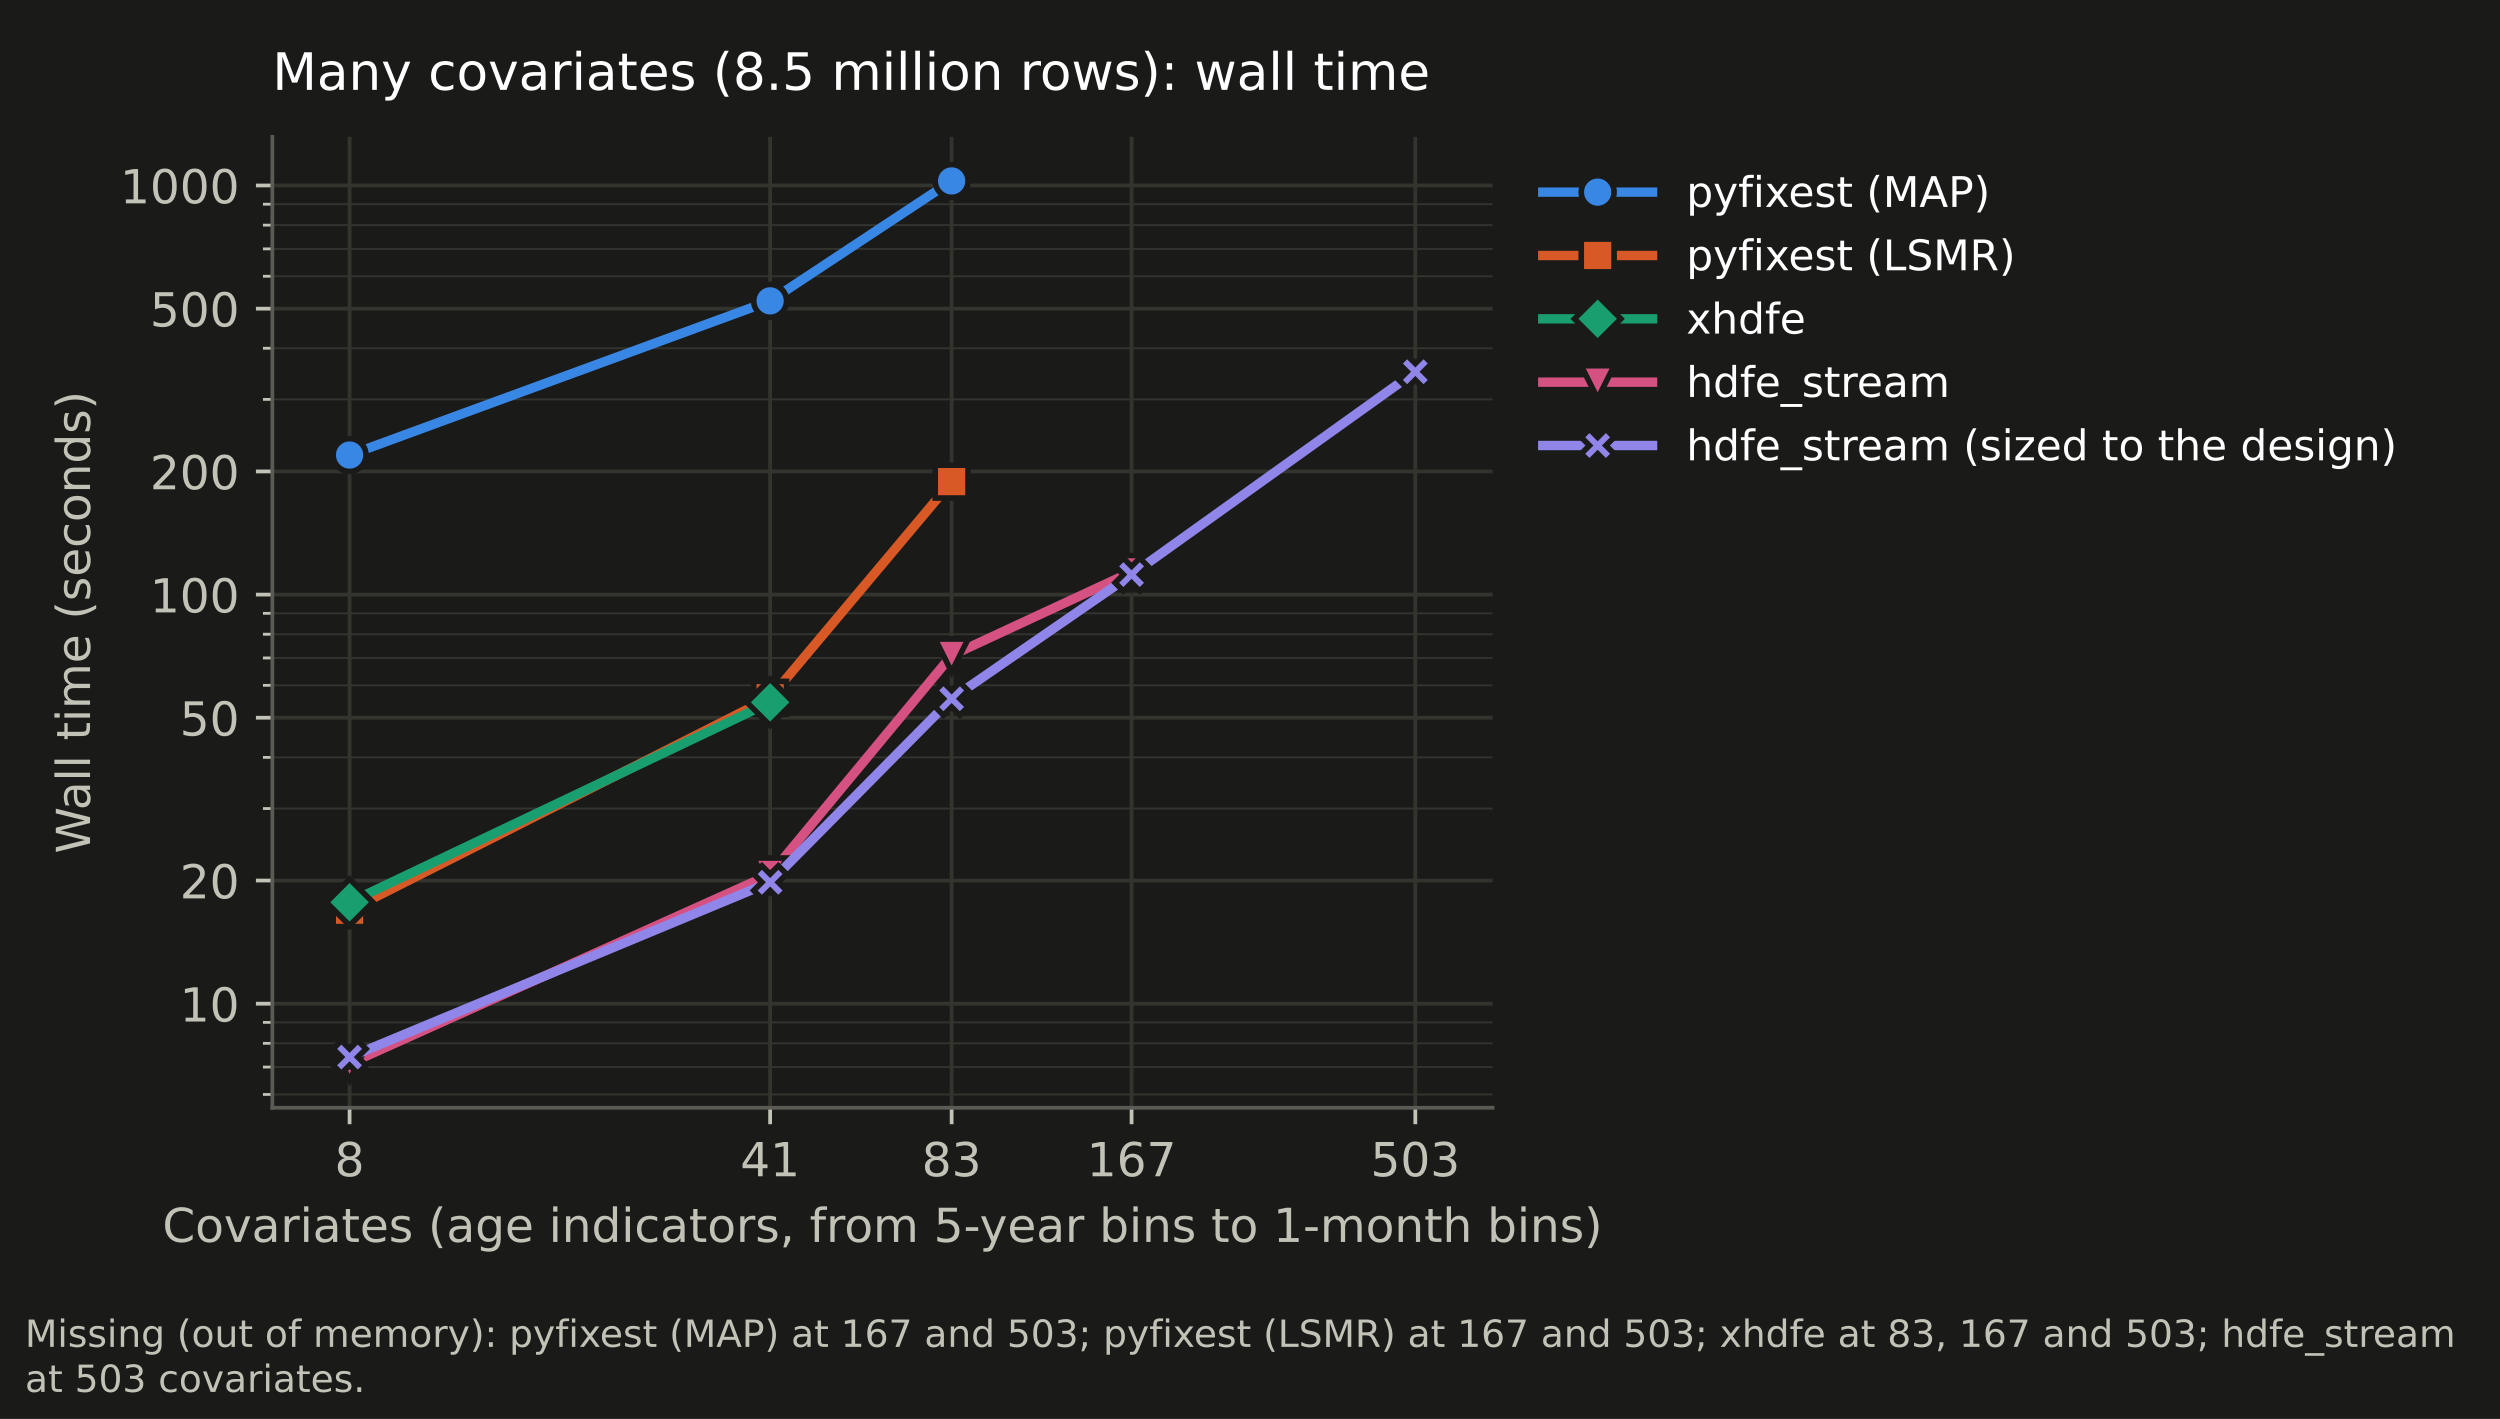
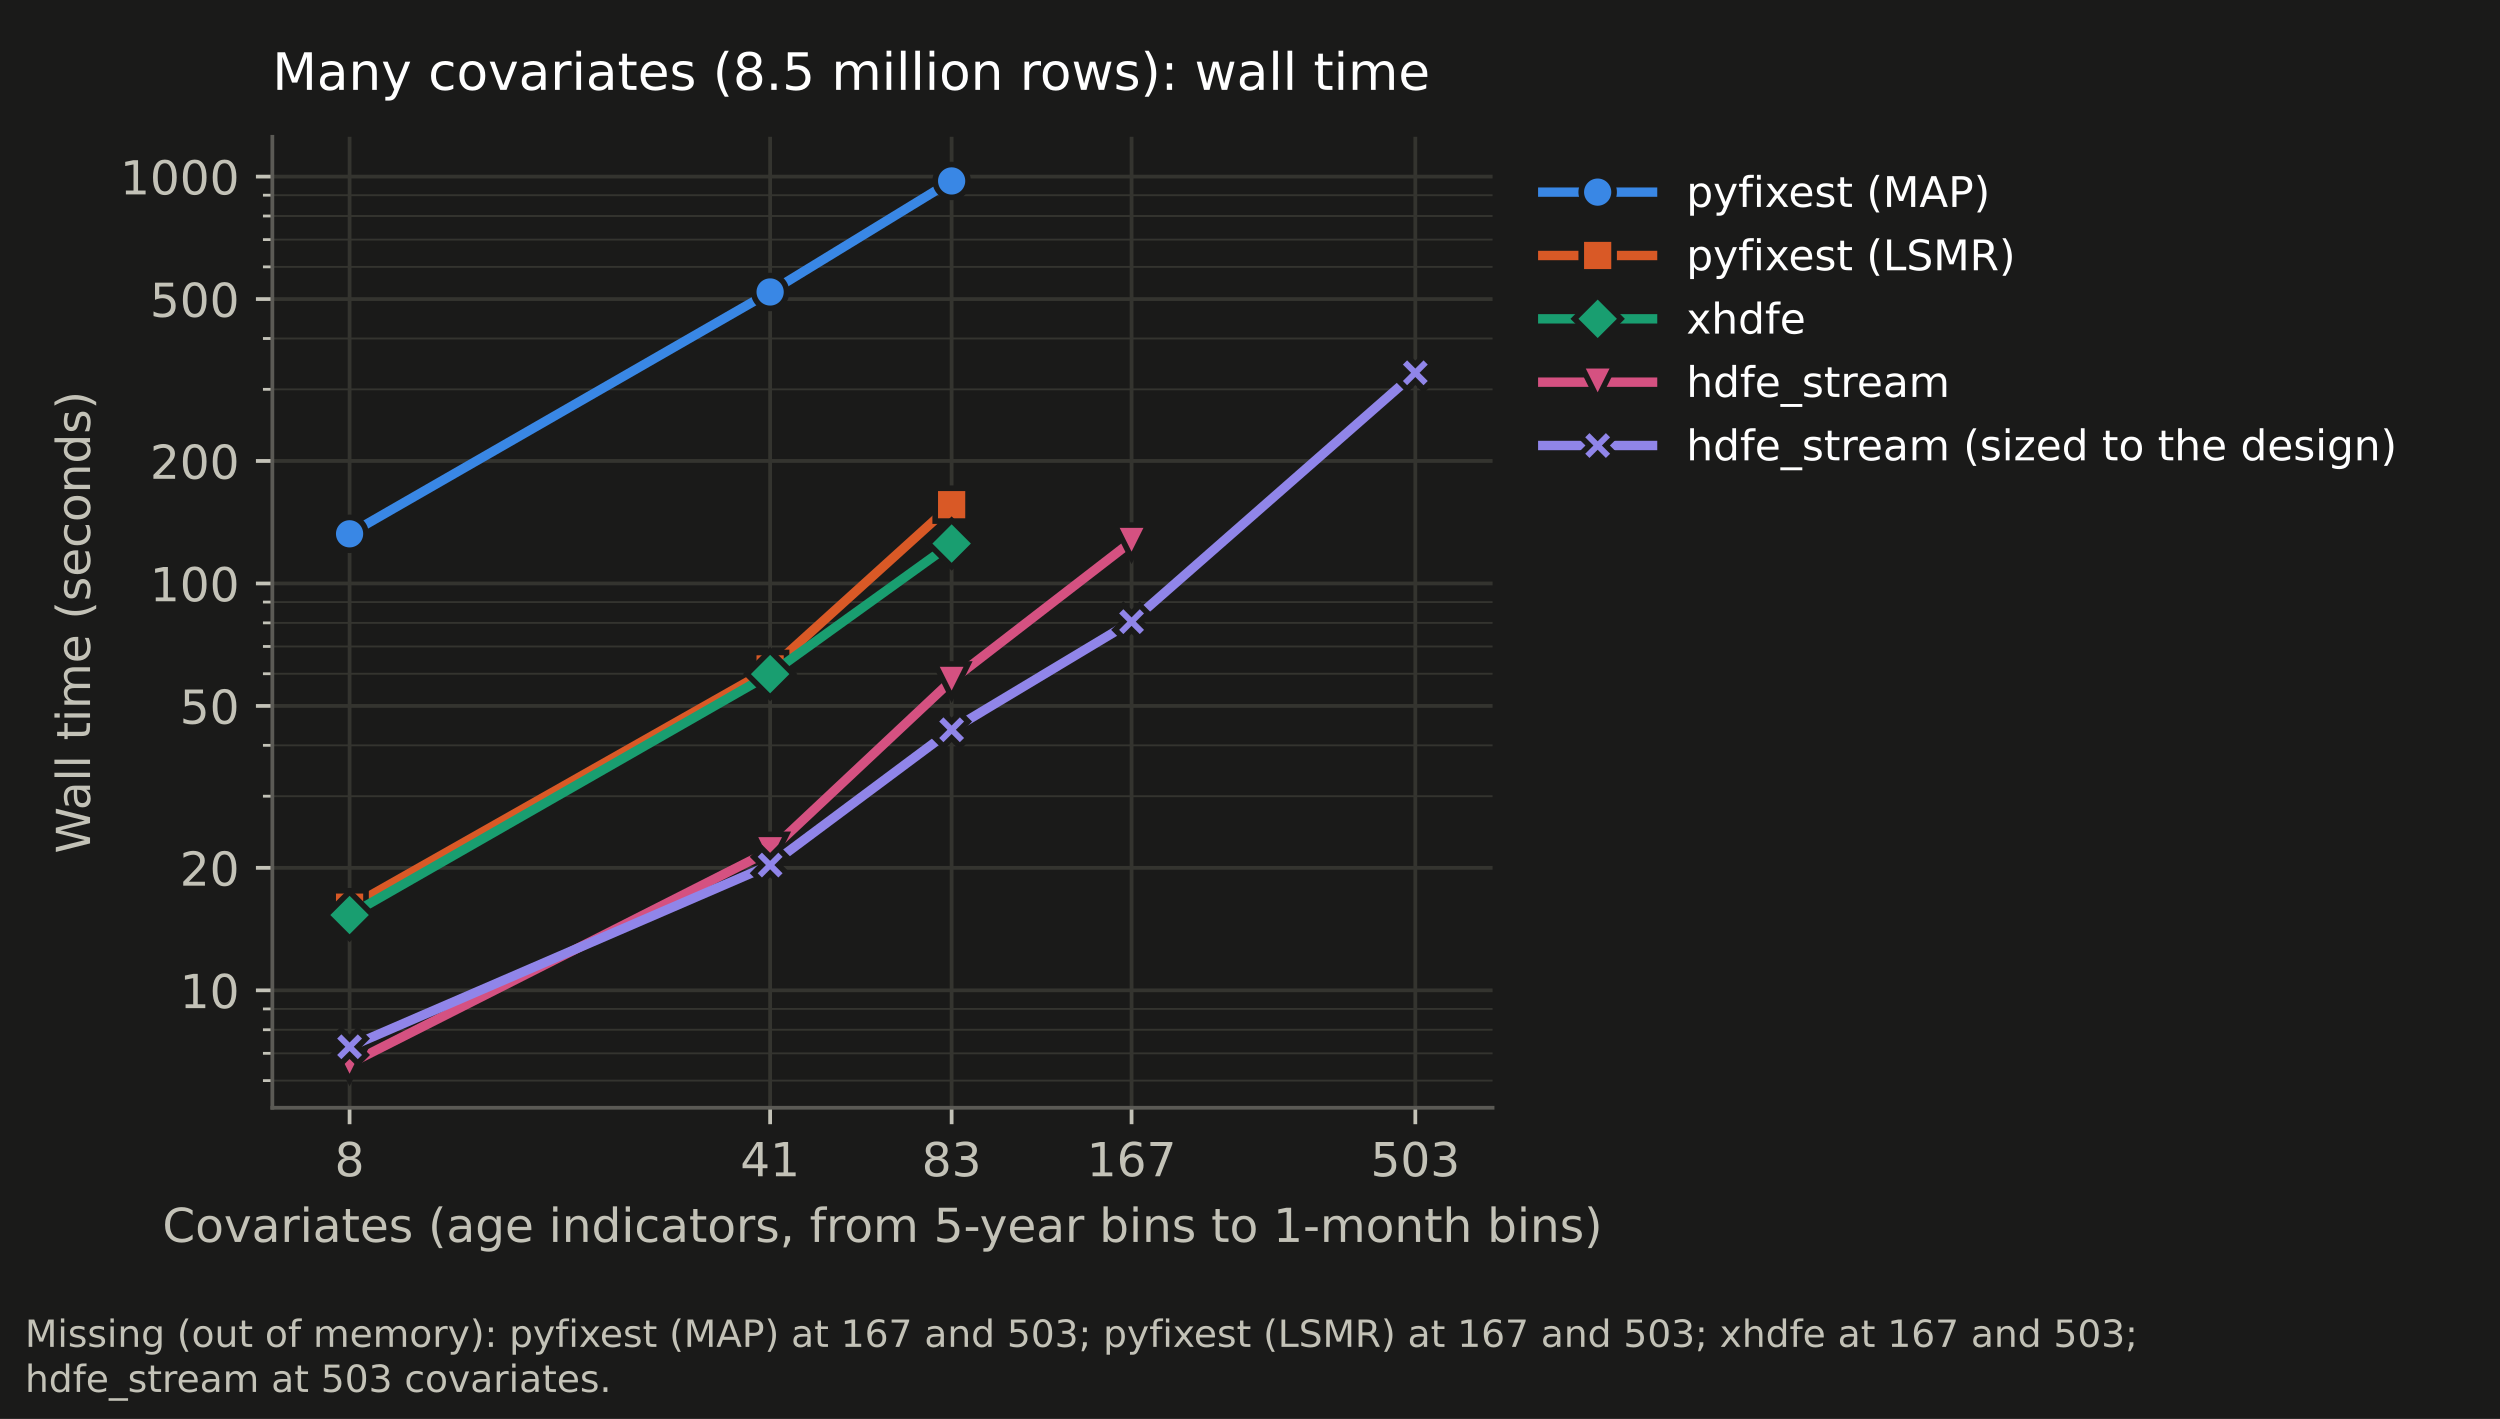
<svg xmlns="http://www.w3.org/2000/svg" xmlns:xlink="http://www.w3.org/1999/xlink" width="532.8pt" height="302.4pt" viewBox="0 0 532.8 302.4" version="1.1">
  <defs>
    <style type="text/css">*{stroke-linejoin: round; stroke-linecap: butt}</style>
  </defs>
  <g id="figure_1">
    <g id="patch_1">
      <path d="M 0 302.4  L 532.8 302.4  L 532.8 0  L 0 0  z " style="fill: #1a1a19" />
    </g>
    <g id="axes_1">
      <g id="patch_2">
        <path d="M 58.042 236.086  L 318.093 236.086  L 318.093 29.157  L 58.042 29.157  z " style="fill: #1a1a19" />
      </g>
      <g id="matplotlib.axis_1">
        <g id="xtick_1">
          <g id="line2d_1">
            <path d="M 74.502 236.086  L 74.502 29.157  " clip-path="url(#p05776390c5)" style="fill: none; stroke: #34342f; stroke-width: 0.8; stroke-linecap: square" />
          </g>
          <g id="line2d_2">
            <defs>
              <path id="m5e53d894cf" d="M 0 0  L 0 3.5  " style="stroke: #c3c2b7; stroke-width: 0.8" />
            </defs>
            <g>
              <use xlink:href="#m5e53d894cf" x="74.502" y="236.086" style="fill: #c3c2b7; stroke: #c3c2b7; stroke-width: 0.8" />
            </g>
          </g>
          <g id="text_1">
            <text style="font-size: 10px; font-family: 'DejaVu Sans', 'Bitstream Vera Sans', 'Computer Modern Sans Serif', 'Lucida Grande', 'Verdana', 'Geneva', 'Lucid', 'Arial', 'Helvetica', 'Avant Garde', sans-serif; text-anchor: middle; fill: #c3c2b7" x="74.502" y="250.683" transform="rotate(-0 74.50229 250.6833)">8</text>
          </g>
        </g>
        <g id="xtick_2">
          <g id="line2d_3">
            <path d="M 164.13 236.086  L 164.13 29.157  " clip-path="url(#p05776390c5)" style="fill: none; stroke: #34342f; stroke-width: 0.8; stroke-linecap: square" />
          </g>
          <g id="line2d_4">
            <g>
              <use xlink:href="#m5e53d894cf" x="164.13" y="236.086" style="fill: #c3c2b7; stroke: #c3c2b7; stroke-width: 0.8" />
            </g>
          </g>
          <g id="text_2">
            <text style="font-size: 10px; font-family: 'DejaVu Sans', 'Bitstream Vera Sans', 'Computer Modern Sans Serif', 'Lucida Grande', 'Verdana', 'Geneva', 'Lucid', 'Arial', 'Helvetica', 'Avant Garde', sans-serif; text-anchor: middle; fill: #c3c2b7" x="164.13" y="250.683" transform="rotate(-0 164.13 250.6833)">41</text>
          </g>
        </g>
        <g id="xtick_3">
          <g id="line2d_5">
            <path d="M 202.812 236.086  L 202.812 29.157  " clip-path="url(#p05776390c5)" style="fill: none; stroke: #34342f; stroke-width: 0.8; stroke-linecap: square" />
          </g>
          <g id="line2d_6">
            <g>
              <use xlink:href="#m5e53d894cf" x="202.812" y="236.086" style="fill: #c3c2b7; stroke: #c3c2b7; stroke-width: 0.8" />
            </g>
          </g>
          <g id="text_3">
            <text style="font-size: 10px; font-family: 'DejaVu Sans', 'Bitstream Vera Sans', 'Computer Modern Sans Serif', 'Lucida Grande', 'Verdana', 'Geneva', 'Lucid', 'Arial', 'Helvetica', 'Avant Garde', sans-serif; text-anchor: middle; fill: #c3c2b7" x="202.812" y="250.683" transform="rotate(-0 202.8122 250.6833)">83</text>
          </g>
        </g>
        <g id="xtick_4">
          <g id="line2d_7">
            <path d="M 241.159 236.086  L 241.159 29.157  " clip-path="url(#p05776390c5)" style="fill: none; stroke: #34342f; stroke-width: 0.8; stroke-linecap: square" />
          </g>
          <g id="line2d_8">
            <g>
              <use xlink:href="#m5e53d894cf" x="241.159" y="236.086" style="fill: #c3c2b7; stroke: #c3c2b7; stroke-width: 0.8" />
            </g>
          </g>
          <g id="text_4">
            <text style="font-size: 10px; font-family: 'DejaVu Sans', 'Bitstream Vera Sans', 'Computer Modern Sans Serif', 'Lucida Grande', 'Verdana', 'Geneva', 'Lucid', 'Arial', 'Helvetica', 'Avant Garde', sans-serif; text-anchor: middle; fill: #c3c2b7" x="241.159" y="250.683" transform="rotate(-0 241.1589 250.6833)">167</text>
          </g>
        </g>
        <g id="xtick_5">
          <g id="line2d_9">
            <path d="M 301.633 236.086  L 301.633 29.157  " clip-path="url(#p05776390c5)" style="fill: none; stroke: #34342f; stroke-width: 0.8; stroke-linecap: square" />
          </g>
          <g id="line2d_10">
            <g>
              <use xlink:href="#m5e53d894cf" x="301.633" y="236.086" style="fill: #c3c2b7; stroke: #c3c2b7; stroke-width: 0.8" />
            </g>
          </g>
          <g id="text_5">
            <text style="font-size: 10px; font-family: 'DejaVu Sans', 'Bitstream Vera Sans', 'Computer Modern Sans Serif', 'Lucida Grande', 'Verdana', 'Geneva', 'Lucid', 'Arial', 'Helvetica', 'Avant Garde', sans-serif; text-anchor: middle; fill: #c3c2b7" x="301.633" y="250.683" transform="rotate(-0 301.6334 250.6833)">503</text>
          </g>
        </g>
        <g id="text_6">
          <text style="font-size: 10px; font-family: 'DejaVu Sans', 'Bitstream Vera Sans', 'Computer Modern Sans Serif', 'Lucida Grande', 'Verdana', 'Geneva', 'Lucid', 'Arial', 'Helvetica', 'Avant Garde', sans-serif; text-anchor: middle; fill: #c3c2b7" x="188.068" y="264.684" transform="rotate(-0 188.0678 264.6841)">Covariates (age indicators, from 5-year bins to 1-month bins)</text>
        </g>
      </g>
      <g id="matplotlib.axis_2">
        <g id="ytick_1">
          <g id="line2d_11">
-             <path d="M 58.042 213.908  L 318.093 213.908  " clip-path="url(#p05776390c5)" style="fill: none; stroke: #34342f; stroke-width: 0.8; stroke-linecap: square" />
+             <path d="M 58.042 211.055  L 318.093 211.055  " clip-path="url(#p05776390c5)" style="fill: none; stroke: #34342f; stroke-width: 0.8; stroke-linecap: square" />
          </g>
          <g id="line2d_12">
            <defs>
              <path id="m9ad4db9a4c" d="M 0 0  L -3.5 0  " style="stroke: #c3c2b7; stroke-width: 0.8" />
            </defs>
            <g>
-               <use xlink:href="#m9ad4db9a4c" x="58.042" y="213.908" style="fill: #c3c2b7; stroke: #c3c2b7; stroke-width: 0.8" />
+               <use xlink:href="#m9ad4db9a4c" x="58.042" y="211.055" style="fill: #c3c2b7; stroke: #c3c2b7; stroke-width: 0.8" />
            </g>
          </g>
          <g id="text_7">
-             <text style="font-size: 10px; font-family: 'DejaVu Sans', 'Bitstream Vera Sans', 'Computer Modern Sans Serif', 'Lucida Grande', 'Verdana', 'Geneva', 'Lucid', 'Arial', 'Helvetica', 'Avant Garde', sans-serif; text-anchor: end; fill: #c3c2b7" x="51.042" y="217.707" transform="rotate(-0 51.04234 217.7069)">10</text>
+             <text style="font-size: 10px; font-family: 'DejaVu Sans', 'Bitstream Vera Sans', 'Computer Modern Sans Serif', 'Lucida Grande', 'Verdana', 'Geneva', 'Lucid', 'Arial', 'Helvetica', 'Avant Garde', sans-serif; text-anchor: end; fill: #c3c2b7" x="51.042" y="214.854" transform="rotate(-0 51.04234 214.854)">10</text>
          </g>
        </g>
        <g id="ytick_2">
          <g id="line2d_13">
-             <path d="M 58.042 187.662  L 318.093 187.662  " clip-path="url(#p05776390c5)" style="fill: none; stroke: #34342f; stroke-width: 0.8; stroke-linecap: square" />
+             <path d="M 58.042 184.953  L 318.093 184.953  " clip-path="url(#p05776390c5)" style="fill: none; stroke: #34342f; stroke-width: 0.8; stroke-linecap: square" />
          </g>
          <g id="line2d_14">
            <g>
-               <use xlink:href="#m9ad4db9a4c" x="58.042" y="187.662" style="fill: #c3c2b7; stroke: #c3c2b7; stroke-width: 0.8" />
+               <use xlink:href="#m9ad4db9a4c" x="58.042" y="184.953" style="fill: #c3c2b7; stroke: #c3c2b7; stroke-width: 0.8" />
            </g>
          </g>
          <g id="text_8">
-             <text style="font-size: 10px; font-family: 'DejaVu Sans', 'Bitstream Vera Sans', 'Computer Modern Sans Serif', 'Lucida Grande', 'Verdana', 'Geneva', 'Lucid', 'Arial', 'Helvetica', 'Avant Garde', sans-serif; text-anchor: end; fill: #c3c2b7" x="51.042" y="191.461" transform="rotate(-0 51.04234 191.4606)">20</text>
+             <text style="font-size: 10px; font-family: 'DejaVu Sans', 'Bitstream Vera Sans', 'Computer Modern Sans Serif', 'Lucida Grande', 'Verdana', 'Geneva', 'Lucid', 'Arial', 'Helvetica', 'Avant Garde', sans-serif; text-anchor: end; fill: #c3c2b7" x="51.042" y="188.752" transform="rotate(-0 51.04234 188.7516)">20</text>
          </g>
        </g>
        <g id="ytick_3">
          <g id="line2d_15">
-             <path d="M 58.042 152.966  L 318.093 152.966  " clip-path="url(#p05776390c5)" style="fill: none; stroke: #34342f; stroke-width: 0.8; stroke-linecap: square" />
+             <path d="M 58.042 150.447  L 318.093 150.447  " clip-path="url(#p05776390c5)" style="fill: none; stroke: #34342f; stroke-width: 0.8; stroke-linecap: square" />
          </g>
          <g id="line2d_16">
            <g>
-               <use xlink:href="#m9ad4db9a4c" x="58.042" y="152.966" style="fill: #c3c2b7; stroke: #c3c2b7; stroke-width: 0.8" />
+               <use xlink:href="#m9ad4db9a4c" x="58.042" y="150.447" style="fill: #c3c2b7; stroke: #c3c2b7; stroke-width: 0.8" />
            </g>
          </g>
          <g id="text_9">
-             <text style="font-size: 10px; font-family: 'DejaVu Sans', 'Bitstream Vera Sans', 'Computer Modern Sans Serif', 'Lucida Grande', 'Verdana', 'Geneva', 'Lucid', 'Arial', 'Helvetica', 'Avant Garde', sans-serif; text-anchor: end; fill: #c3c2b7" x="51.042" y="156.765" transform="rotate(-0 51.04234 156.7649)">50</text>
+             <text style="font-size: 10px; font-family: 'DejaVu Sans', 'Bitstream Vera Sans', 'Computer Modern Sans Serif', 'Lucida Grande', 'Verdana', 'Geneva', 'Lucid', 'Arial', 'Helvetica', 'Avant Garde', sans-serif; text-anchor: end; fill: #c3c2b7" x="51.042" y="154.246" transform="rotate(-0 51.04234 154.246)">50</text>
          </g>
        </g>
        <g id="ytick_4">
          <g id="line2d_17">
-             <path d="M 58.042 126.72  L 318.093 126.72  " clip-path="url(#p05776390c5)" style="fill: none; stroke: #34342f; stroke-width: 0.8; stroke-linecap: square" />
+             <path d="M 58.042 124.345  L 318.093 124.345  " clip-path="url(#p05776390c5)" style="fill: none; stroke: #34342f; stroke-width: 0.8; stroke-linecap: square" />
          </g>
          <g id="line2d_18">
            <g>
-               <use xlink:href="#m9ad4db9a4c" x="58.042" y="126.72" style="fill: #c3c2b7; stroke: #c3c2b7; stroke-width: 0.8" />
+               <use xlink:href="#m9ad4db9a4c" x="58.042" y="124.345" style="fill: #c3c2b7; stroke: #c3c2b7; stroke-width: 0.8" />
            </g>
          </g>
          <g id="text_10">
-             <text style="font-size: 10px; font-family: 'DejaVu Sans', 'Bitstream Vera Sans', 'Computer Modern Sans Serif', 'Lucida Grande', 'Verdana', 'Geneva', 'Lucid', 'Arial', 'Helvetica', 'Avant Garde', sans-serif; text-anchor: end; fill: #c3c2b7" x="51.042" y="130.519" transform="rotate(-0 51.04234 130.5185)">100</text>
+             <text style="font-size: 10px; font-family: 'DejaVu Sans', 'Bitstream Vera Sans', 'Computer Modern Sans Serif', 'Lucida Grande', 'Verdana', 'Geneva', 'Lucid', 'Arial', 'Helvetica', 'Avant Garde', sans-serif; text-anchor: end; fill: #c3c2b7" x="51.042" y="128.143" transform="rotate(-0 51.04234 128.1435)">100</text>
          </g>
        </g>
        <g id="ytick_5">
          <g id="line2d_19">
-             <path d="M 58.042 100.473  L 318.093 100.473  " clip-path="url(#p05776390c5)" style="fill: none; stroke: #34342f; stroke-width: 0.8; stroke-linecap: square" />
+             <path d="M 58.042 98.242  L 318.093 98.242  " clip-path="url(#p05776390c5)" style="fill: none; stroke: #34342f; stroke-width: 0.8; stroke-linecap: square" />
          </g>
          <g id="line2d_20">
            <g>
-               <use xlink:href="#m9ad4db9a4c" x="58.042" y="100.473" style="fill: #c3c2b7; stroke: #c3c2b7; stroke-width: 0.8" />
+               <use xlink:href="#m9ad4db9a4c" x="58.042" y="98.242" style="fill: #c3c2b7; stroke: #c3c2b7; stroke-width: 0.8" />
            </g>
          </g>
          <g id="text_11">
-             <text style="font-size: 10px; font-family: 'DejaVu Sans', 'Bitstream Vera Sans', 'Computer Modern Sans Serif', 'Lucida Grande', 'Verdana', 'Geneva', 'Lucid', 'Arial', 'Helvetica', 'Avant Garde', sans-serif; text-anchor: end; fill: #c3c2b7" x="51.042" y="104.272" transform="rotate(-0 51.04234 104.2722)">200</text>
+             <text style="font-size: 10px; font-family: 'DejaVu Sans', 'Bitstream Vera Sans', 'Computer Modern Sans Serif', 'Lucida Grande', 'Verdana', 'Geneva', 'Lucid', 'Arial', 'Helvetica', 'Avant Garde', sans-serif; text-anchor: end; fill: #c3c2b7" x="51.042" y="102.041" transform="rotate(-0 51.04234 102.041)">200</text>
          </g>
        </g>
        <g id="ytick_6">
          <g id="line2d_21">
-             <path d="M 58.042 65.778  L 318.093 65.778  " clip-path="url(#p05776390c5)" style="fill: none; stroke: #34342f; stroke-width: 0.8; stroke-linecap: square" />
+             <path d="M 58.042 63.737  L 318.093 63.737  " clip-path="url(#p05776390c5)" style="fill: none; stroke: #34342f; stroke-width: 0.8; stroke-linecap: square" />
          </g>
          <g id="line2d_22">
            <g>
-               <use xlink:href="#m9ad4db9a4c" x="58.042" y="65.778" style="fill: #c3c2b7; stroke: #c3c2b7; stroke-width: 0.8" />
+               <use xlink:href="#m9ad4db9a4c" x="58.042" y="63.737" style="fill: #c3c2b7; stroke: #c3c2b7; stroke-width: 0.8" />
            </g>
          </g>
          <g id="text_12">
-             <text style="font-size: 10px; font-family: 'DejaVu Sans', 'Bitstream Vera Sans', 'Computer Modern Sans Serif', 'Lucida Grande', 'Verdana', 'Geneva', 'Lucid', 'Arial', 'Helvetica', 'Avant Garde', sans-serif; text-anchor: end; fill: #c3c2b7" x="51.042" y="69.576" transform="rotate(-0 51.04234 69.57648)">500</text>
+             <text style="font-size: 10px; font-family: 'DejaVu Sans', 'Bitstream Vera Sans', 'Computer Modern Sans Serif', 'Lucida Grande', 'Verdana', 'Geneva', 'Lucid', 'Arial', 'Helvetica', 'Avant Garde', sans-serif; text-anchor: end; fill: #c3c2b7" x="51.042" y="67.535" transform="rotate(-0 51.04234 67.53542)">500</text>
          </g>
        </g>
        <g id="ytick_7">
          <g id="line2d_23">
-             <path d="M 58.042 39.531  L 318.093 39.531  " clip-path="url(#p05776390c5)" style="fill: none; stroke: #34342f; stroke-width: 0.8; stroke-linecap: square" />
+             <path d="M 58.042 37.634  L 318.093 37.634  " clip-path="url(#p05776390c5)" style="fill: none; stroke: #34342f; stroke-width: 0.8; stroke-linecap: square" />
          </g>
          <g id="line2d_24">
            <g>
-               <use xlink:href="#m9ad4db9a4c" x="58.042" y="39.531" style="fill: #c3c2b7; stroke: #c3c2b7; stroke-width: 0.8" />
+               <use xlink:href="#m9ad4db9a4c" x="58.042" y="37.634" style="fill: #c3c2b7; stroke: #c3c2b7; stroke-width: 0.8" />
            </g>
          </g>
          <g id="text_13">
-             <text style="font-size: 10px; font-family: 'DejaVu Sans', 'Bitstream Vera Sans', 'Computer Modern Sans Serif', 'Lucida Grande', 'Verdana', 'Geneva', 'Lucid', 'Arial', 'Helvetica', 'Avant Garde', sans-serif; text-anchor: end; fill: #c3c2b7" x="51.042" y="43.33" transform="rotate(-0 51.04234 43.33016)">1000</text>
+             <text style="font-size: 10px; font-family: 'DejaVu Sans', 'Bitstream Vera Sans', 'Computer Modern Sans Serif', 'Lucida Grande', 'Verdana', 'Geneva', 'Lucid', 'Arial', 'Helvetica', 'Avant Garde', sans-serif; text-anchor: end; fill: #c3c2b7" x="51.042" y="41.433" transform="rotate(-0 51.04234 41.43295)">1000</text>
          </g>
        </g>
        <g id="ytick_8">
          <g id="line2d_25">
-             <path d="M 58.042 233.251  L 318.093 233.251  " clip-path="url(#p05776390c5)" style="fill: none; stroke: #34342f; stroke-width: 0.4; stroke-linecap: square" />
+             <path d="M 58.042 230.292  L 318.093 230.292  " clip-path="url(#p05776390c5)" style="fill: none; stroke: #34342f; stroke-width: 0.4; stroke-linecap: square" />
          </g>
          <g id="line2d_26">
            <defs>
              <path id="m36811fcc21" d="M 0 0  L -2 0  " style="stroke: #c3c2b7; stroke-width: 0.6" />
            </defs>
            <g>
-               <use xlink:href="#m36811fcc21" x="58.042" y="233.251" style="fill: #c3c2b7; stroke: #c3c2b7; stroke-width: 0.6" />
+               <use xlink:href="#m36811fcc21" x="58.042" y="230.292" style="fill: #c3c2b7; stroke: #c3c2b7; stroke-width: 0.6" />
            </g>
          </g>
        </g>
        <g id="ytick_9">
          <g id="line2d_27">
-             <path d="M 58.042 227.414  L 318.093 227.414  " clip-path="url(#p05776390c5)" style="fill: none; stroke: #34342f; stroke-width: 0.4; stroke-linecap: square" />
+             <path d="M 58.042 224.487  L 318.093 224.487  " clip-path="url(#p05776390c5)" style="fill: none; stroke: #34342f; stroke-width: 0.4; stroke-linecap: square" />
          </g>
          <g id="line2d_28">
            <g>
-               <use xlink:href="#m36811fcc21" x="58.042" y="227.414" style="fill: #c3c2b7; stroke: #c3c2b7; stroke-width: 0.6" />
+               <use xlink:href="#m36811fcc21" x="58.042" y="224.487" style="fill: #c3c2b7; stroke: #c3c2b7; stroke-width: 0.6" />
            </g>
          </g>
        </g>
        <g id="ytick_10">
          <g id="line2d_29">
-             <path d="M 58.042 222.358  L 318.093 222.358  " clip-path="url(#p05776390c5)" style="fill: none; stroke: #34342f; stroke-width: 0.4; stroke-linecap: square" />
+             <path d="M 58.042 219.458  L 318.093 219.458  " clip-path="url(#p05776390c5)" style="fill: none; stroke: #34342f; stroke-width: 0.4; stroke-linecap: square" />
          </g>
          <g id="line2d_30">
            <g>
-               <use xlink:href="#m36811fcc21" x="58.042" y="222.358" style="fill: #c3c2b7; stroke: #c3c2b7; stroke-width: 0.6" />
+               <use xlink:href="#m36811fcc21" x="58.042" y="219.458" style="fill: #c3c2b7; stroke: #c3c2b7; stroke-width: 0.6" />
            </g>
          </g>
        </g>
        <g id="ytick_11">
          <g id="line2d_31">
-             <path d="M 58.042 217.898  L 318.093 217.898  " clip-path="url(#p05776390c5)" style="fill: none; stroke: #34342f; stroke-width: 0.4; stroke-linecap: square" />
+             <path d="M 58.042 215.023  L 318.093 215.023  " clip-path="url(#p05776390c5)" style="fill: none; stroke: #34342f; stroke-width: 0.4; stroke-linecap: square" />
          </g>
          <g id="line2d_32">
            <g>
-               <use xlink:href="#m36811fcc21" x="58.042" y="217.898" style="fill: #c3c2b7; stroke: #c3c2b7; stroke-width: 0.6" />
+               <use xlink:href="#m36811fcc21" x="58.042" y="215.023" style="fill: #c3c2b7; stroke: #c3c2b7; stroke-width: 0.6" />
            </g>
          </g>
        </g>
        <g id="ytick_12">
          <g id="line2d_33">
-             <path d="M 58.042 172.309  L 318.093 172.309  " clip-path="url(#p05776390c5)" style="fill: none; stroke: #34342f; stroke-width: 0.4; stroke-linecap: square" />
+             <path d="M 58.042 169.684  L 318.093 169.684  " clip-path="url(#p05776390c5)" style="fill: none; stroke: #34342f; stroke-width: 0.4; stroke-linecap: square" />
          </g>
          <g id="line2d_34">
            <g>
-               <use xlink:href="#m36811fcc21" x="58.042" y="172.309" style="fill: #c3c2b7; stroke: #c3c2b7; stroke-width: 0.6" />
+               <use xlink:href="#m36811fcc21" x="58.042" y="169.684" style="fill: #c3c2b7; stroke: #c3c2b7; stroke-width: 0.6" />
            </g>
          </g>
        </g>
        <g id="ytick_13">
          <g id="line2d_35">
-             <path d="M 58.042 161.415  L 318.093 161.415  " clip-path="url(#p05776390c5)" style="fill: none; stroke: #34342f; stroke-width: 0.4; stroke-linecap: square" />
+             <path d="M 58.042 158.85  L 318.093 158.85  " clip-path="url(#p05776390c5)" style="fill: none; stroke: #34342f; stroke-width: 0.4; stroke-linecap: square" />
          </g>
          <g id="line2d_36">
            <g>
-               <use xlink:href="#m36811fcc21" x="58.042" y="161.415" style="fill: #c3c2b7; stroke: #c3c2b7; stroke-width: 0.6" />
+               <use xlink:href="#m36811fcc21" x="58.042" y="158.85" style="fill: #c3c2b7; stroke: #c3c2b7; stroke-width: 0.6" />
            </g>
          </g>
        </g>
        <g id="ytick_14">
          <g id="line2d_37">
-             <path d="M 58.042 146.062  L 318.093 146.062  " clip-path="url(#p05776390c5)" style="fill: none; stroke: #34342f; stroke-width: 0.4; stroke-linecap: square" />
+             <path d="M 58.042 143.581  L 318.093 143.581  " clip-path="url(#p05776390c5)" style="fill: none; stroke: #34342f; stroke-width: 0.4; stroke-linecap: square" />
          </g>
          <g id="line2d_38">
            <g>
-               <use xlink:href="#m36811fcc21" x="58.042" y="146.062" style="fill: #c3c2b7; stroke: #c3c2b7; stroke-width: 0.6" />
+               <use xlink:href="#m36811fcc21" x="58.042" y="143.581" style="fill: #c3c2b7; stroke: #c3c2b7; stroke-width: 0.6" />
            </g>
          </g>
        </g>
        <g id="ytick_15">
          <g id="line2d_39">
-             <path d="M 58.042 140.225  L 318.093 140.225  " clip-path="url(#p05776390c5)" style="fill: none; stroke: #34342f; stroke-width: 0.4; stroke-linecap: square" />
+             <path d="M 58.042 137.776  L 318.093 137.776  " clip-path="url(#p05776390c5)" style="fill: none; stroke: #34342f; stroke-width: 0.4; stroke-linecap: square" />
          </g>
          <g id="line2d_40">
            <g>
-               <use xlink:href="#m36811fcc21" x="58.042" y="140.225" style="fill: #c3c2b7; stroke: #c3c2b7; stroke-width: 0.6" />
+               <use xlink:href="#m36811fcc21" x="58.042" y="137.776" style="fill: #c3c2b7; stroke: #c3c2b7; stroke-width: 0.6" />
            </g>
          </g>
        </g>
        <g id="ytick_16">
          <g id="line2d_41">
-             <path d="M 58.042 135.169  L 318.093 135.169  " clip-path="url(#p05776390c5)" style="fill: none; stroke: #34342f; stroke-width: 0.4; stroke-linecap: square" />
+             <path d="M 58.042 132.748  L 318.093 132.748  " clip-path="url(#p05776390c5)" style="fill: none; stroke: #34342f; stroke-width: 0.4; stroke-linecap: square" />
          </g>
          <g id="line2d_42">
            <g>
-               <use xlink:href="#m36811fcc21" x="58.042" y="135.169" style="fill: #c3c2b7; stroke: #c3c2b7; stroke-width: 0.6" />
+               <use xlink:href="#m36811fcc21" x="58.042" y="132.748" style="fill: #c3c2b7; stroke: #c3c2b7; stroke-width: 0.6" />
            </g>
          </g>
        </g>
        <g id="ytick_17">
          <g id="line2d_43">
-             <path d="M 58.042 130.709  L 318.093 130.709  " clip-path="url(#p05776390c5)" style="fill: none; stroke: #34342f; stroke-width: 0.4; stroke-linecap: square" />
+             <path d="M 58.042 128.312  L 318.093 128.312  " clip-path="url(#p05776390c5)" style="fill: none; stroke: #34342f; stroke-width: 0.4; stroke-linecap: square" />
          </g>
          <g id="line2d_44">
            <g>
-               <use xlink:href="#m36811fcc21" x="58.042" y="130.709" style="fill: #c3c2b7; stroke: #c3c2b7; stroke-width: 0.6" />
+               <use xlink:href="#m36811fcc21" x="58.042" y="128.312" style="fill: #c3c2b7; stroke: #c3c2b7; stroke-width: 0.6" />
            </g>
          </g>
        </g>
        <g id="ytick_18">
          <g id="line2d_45">
-             <path d="M 58.042 85.12  L 318.093 85.12  " clip-path="url(#p05776390c5)" style="fill: none; stroke: #34342f; stroke-width: 0.4; stroke-linecap: square" />
+             <path d="M 58.042 82.973  L 318.093 82.973  " clip-path="url(#p05776390c5)" style="fill: none; stroke: #34342f; stroke-width: 0.4; stroke-linecap: square" />
          </g>
          <g id="line2d_46">
            <g>
-               <use xlink:href="#m36811fcc21" x="58.042" y="85.12" style="fill: #c3c2b7; stroke: #c3c2b7; stroke-width: 0.6" />
+               <use xlink:href="#m36811fcc21" x="58.042" y="82.973" style="fill: #c3c2b7; stroke: #c3c2b7; stroke-width: 0.6" />
            </g>
          </g>
        </g>
        <g id="ytick_19">
          <g id="line2d_47">
-             <path d="M 58.042 74.227  L 318.093 74.227  " clip-path="url(#p05776390c5)" style="fill: none; stroke: #34342f; stroke-width: 0.4; stroke-linecap: square" />
+             <path d="M 58.042 72.14  L 318.093 72.14  " clip-path="url(#p05776390c5)" style="fill: none; stroke: #34342f; stroke-width: 0.4; stroke-linecap: square" />
          </g>
          <g id="line2d_48">
            <g>
-               <use xlink:href="#m36811fcc21" x="58.042" y="74.227" style="fill: #c3c2b7; stroke: #c3c2b7; stroke-width: 0.6" />
+               <use xlink:href="#m36811fcc21" x="58.042" y="72.14" style="fill: #c3c2b7; stroke: #c3c2b7; stroke-width: 0.6" />
            </g>
          </g>
        </g>
        <g id="ytick_20">
          <g id="line2d_49">
-             <path d="M 58.042 58.874  L 318.093 58.874  " clip-path="url(#p05776390c5)" style="fill: none; stroke: #34342f; stroke-width: 0.4; stroke-linecap: square" />
+             <path d="M 58.042 56.871  L 318.093 56.871  " clip-path="url(#p05776390c5)" style="fill: none; stroke: #34342f; stroke-width: 0.4; stroke-linecap: square" />
          </g>
          <g id="line2d_50">
            <g>
-               <use xlink:href="#m36811fcc21" x="58.042" y="58.874" style="fill: #c3c2b7; stroke: #c3c2b7; stroke-width: 0.6" />
+               <use xlink:href="#m36811fcc21" x="58.042" y="56.871" style="fill: #c3c2b7; stroke: #c3c2b7; stroke-width: 0.6" />
            </g>
          </g>
        </g>
        <g id="ytick_21">
          <g id="line2d_51">
-             <path d="M 58.042 53.037  L 318.093 53.037  " clip-path="url(#p05776390c5)" style="fill: none; stroke: #34342f; stroke-width: 0.4; stroke-linecap: square" />
+             <path d="M 58.042 51.066  L 318.093 51.066  " clip-path="url(#p05776390c5)" style="fill: none; stroke: #34342f; stroke-width: 0.4; stroke-linecap: square" />
          </g>
          <g id="line2d_52">
            <g>
-               <use xlink:href="#m36811fcc21" x="58.042" y="53.037" style="fill: #c3c2b7; stroke: #c3c2b7; stroke-width: 0.6" />
+               <use xlink:href="#m36811fcc21" x="58.042" y="51.066" style="fill: #c3c2b7; stroke: #c3c2b7; stroke-width: 0.6" />
            </g>
          </g>
        </g>
        <g id="ytick_22">
          <g id="line2d_53">
-             <path d="M 58.042 47.981  L 318.093 47.981  " clip-path="url(#p05776390c5)" style="fill: none; stroke: #34342f; stroke-width: 0.4; stroke-linecap: square" />
+             <path d="M 58.042 46.037  L 318.093 46.037  " clip-path="url(#p05776390c5)" style="fill: none; stroke: #34342f; stroke-width: 0.4; stroke-linecap: square" />
          </g>
          <g id="line2d_54">
            <g>
-               <use xlink:href="#m36811fcc21" x="58.042" y="47.981" style="fill: #c3c2b7; stroke: #c3c2b7; stroke-width: 0.6" />
+               <use xlink:href="#m36811fcc21" x="58.042" y="46.037" style="fill: #c3c2b7; stroke: #c3c2b7; stroke-width: 0.6" />
            </g>
          </g>
        </g>
        <g id="ytick_23">
          <g id="line2d_55">
-             <path d="M 58.042 43.521  L 318.093 43.521  " clip-path="url(#p05776390c5)" style="fill: none; stroke: #34342f; stroke-width: 0.4; stroke-linecap: square" />
+             <path d="M 58.042 41.602  L 318.093 41.602  " clip-path="url(#p05776390c5)" style="fill: none; stroke: #34342f; stroke-width: 0.4; stroke-linecap: square" />
          </g>
          <g id="line2d_56">
            <g>
-               <use xlink:href="#m36811fcc21" x="58.042" y="43.521" style="fill: #c3c2b7; stroke: #c3c2b7; stroke-width: 0.6" />
+               <use xlink:href="#m36811fcc21" x="58.042" y="41.602" style="fill: #c3c2b7; stroke: #c3c2b7; stroke-width: 0.6" />
            </g>
          </g>
        </g>
        <g id="text_14">
          <text style="font-size: 10px; font-family: 'DejaVu Sans', 'Bitstream Vera Sans', 'Computer Modern Sans Serif', 'Lucida Grande', 'Verdana', 'Geneva', 'Lucid', 'Arial', 'Helvetica', 'Avant Garde', sans-serif; text-anchor: middle; fill: #c3c2b7" x="19.19" y="132.622" transform="rotate(-90 19.19 132.6215)">Wall time (seconds)</text>
        </g>
      </g>
      <g id="patch_3">
        <path d="M 58.042 236.086  L 58.042 29.157  " style="fill: none; stroke: #5b5a55; stroke-width: 0.8; stroke-linejoin: miter; stroke-linecap: square" />
      </g>
      <g id="patch_4">
        <path d="M 58.042 236.086  L 318.093 236.086  " style="fill: none; stroke: #5b5a55; stroke-width: 0.8; stroke-linejoin: miter; stroke-linecap: square" />
      </g>
      <g id="line2d_57">
-         <path d="M 74.502 96.979  L 164.13 64.121  L 202.812 38.563  " clip-path="url(#p05776390c5)" style="fill: none; stroke: #3987e5; stroke-width: 2; stroke-linecap: square" />
+         <path d="M 74.502 113.767  L 164.13 62.225  L 202.812 38.563  " clip-path="url(#p05776390c5)" style="fill: none; stroke: #3987e5; stroke-width: 2; stroke-linecap: square" />
        <defs>
          <path id="m9568807331" d="M 0 3.5  C 0.928 3.5 1.819 3.131 2.475 2.475  C 3.131 1.819 3.5 0.928 3.5 0  C 3.5 -0.928 3.131 -1.819 2.475 -2.475  C 1.819 -3.131 0.928 -3.5 0 -3.5  C -0.928 -3.5 -1.819 -3.131 -2.475 -2.475  C -3.131 -1.819 -3.5 -0.928 -3.5 0  C -3.5 0.928 -3.131 1.819 -2.475 2.475  C -1.819 3.131 -0.928 3.5 0 3.5  z " style="stroke: #1a1a19; stroke-width: 1.2" />
        </defs>
        <g clip-path="url(#p05776390c5)">
-           <use xlink:href="#m9568807331" x="74.502" y="96.979" style="fill: #3987e5; stroke: #1a1a19; stroke-width: 1.2" />
-           <use xlink:href="#m9568807331" x="164.13" y="64.121" style="fill: #3987e5; stroke: #1a1a19; stroke-width: 1.2" />
+           <use xlink:href="#m9568807331" x="74.502" y="113.767" style="fill: #3987e5; stroke: #1a1a19; stroke-width: 1.2" />
+           <use xlink:href="#m9568807331" x="164.13" y="62.225" style="fill: #3987e5; stroke: #1a1a19; stroke-width: 1.2" />
          <use xlink:href="#m9568807331" x="202.812" y="38.563" style="fill: #3987e5; stroke: #1a1a19; stroke-width: 1.2" />
        </g>
      </g>
      <g id="line2d_58">
-         <path d="M 74.502 193.985  L 164.13 148.709  L 202.812 102.64  " clip-path="url(#p05776390c5)" style="fill: none; stroke: #d95926; stroke-width: 2; stroke-linecap: square" />
+         <path d="M 74.502 193.337  L 164.13 142.558  L 202.812 107.558  " clip-path="url(#p05776390c5)" style="fill: none; stroke: #d95926; stroke-width: 2; stroke-linecap: square" />
        <defs>
          <path id="m72b074f4e4" d="M -3.5 3.5  L 3.5 3.5  L 3.5 -3.5  L -3.5 -3.5  z " style="stroke: #1a1a19; stroke-width: 1.2; stroke-linejoin: miter" />
        </defs>
        <g clip-path="url(#p05776390c5)">
-           <use xlink:href="#m72b074f4e4" x="74.502" y="193.985" style="fill: #d95926; stroke: #1a1a19; stroke-width: 1.2; stroke-linejoin: miter" />
-           <use xlink:href="#m72b074f4e4" x="164.13" y="148.709" style="fill: #d95926; stroke: #1a1a19; stroke-width: 1.2; stroke-linejoin: miter" />
-           <use xlink:href="#m72b074f4e4" x="202.812" y="102.64" style="fill: #d95926; stroke: #1a1a19; stroke-width: 1.2; stroke-linejoin: miter" />
+           <use xlink:href="#m72b074f4e4" x="74.502" y="193.337" style="fill: #d95926; stroke: #1a1a19; stroke-width: 1.2; stroke-linejoin: miter" />
+           <use xlink:href="#m72b074f4e4" x="164.13" y="142.558" style="fill: #d95926; stroke: #1a1a19; stroke-width: 1.2; stroke-linejoin: miter" />
+           <use xlink:href="#m72b074f4e4" x="202.812" y="107.558" style="fill: #d95926; stroke: #1a1a19; stroke-width: 1.2; stroke-linejoin: miter" />
        </g>
      </g>
      <g id="line2d_59">
-         <path d="M 74.502 192.29  L 164.13 149.674  " clip-path="url(#p05776390c5)" style="fill: none; stroke: #199e70; stroke-width: 2; stroke-linecap: square" />
+         <path d="M 74.502 195.011  L 164.13 143.662  L 202.812 115.842  " clip-path="url(#p05776390c5)" style="fill: none; stroke: #199e70; stroke-width: 2; stroke-linecap: square" />
        <defs>
          <path id="mc92329f68a" d="M -0 4.95  L 4.95 0  L 0 -4.95  L -4.95 -0  z " style="stroke: #1a1a19; stroke-width: 1.2; stroke-linejoin: miter" />
        </defs>
        <g clip-path="url(#p05776390c5)">
-           <use xlink:href="#mc92329f68a" x="74.502" y="192.29" style="fill: #199e70; stroke: #1a1a19; stroke-width: 1.2; stroke-linejoin: miter" />
-           <use xlink:href="#mc92329f68a" x="164.13" y="149.674" style="fill: #199e70; stroke: #1a1a19; stroke-width: 1.2; stroke-linejoin: miter" />
+           <use xlink:href="#mc92329f68a" x="74.502" y="195.011" style="fill: #199e70; stroke: #1a1a19; stroke-width: 1.2; stroke-linejoin: miter" />
+           <use xlink:href="#mc92329f68a" x="164.13" y="143.662" style="fill: #199e70; stroke: #1a1a19; stroke-width: 1.2; stroke-linejoin: miter" />
+           <use xlink:href="#mc92329f68a" x="202.812" y="115.842" style="fill: #199e70; stroke: #1a1a19; stroke-width: 1.2; stroke-linejoin: miter" />
        </g>
      </g>
      <g id="line2d_60">
-         <path d="M 74.502 226.68  L 164.13 186.363  L 202.812 139.689  L 241.159 121.888  " clip-path="url(#p05776390c5)" style="fill: none; stroke: #d55181; stroke-width: 2; stroke-linecap: square" />
+         <path d="M 74.502 226.68  L 164.13 181.312  L 202.812 145.011  L 241.159 115.404  " clip-path="url(#p05776390c5)" style="fill: none; stroke: #d55181; stroke-width: 2; stroke-linecap: square" />
        <defs>
          <path id="mc97f44e263" d="M -0 3.5  L 3.5 -3.5  L -3.5 -3.5  z " style="stroke: #1a1a19; stroke-width: 1.2; stroke-linejoin: miter" />
        </defs>
        <g clip-path="url(#p05776390c5)">
          <use xlink:href="#mc97f44e263" x="74.502" y="226.68" style="fill: #d55181; stroke: #1a1a19; stroke-width: 1.2; stroke-linejoin: miter" />
-           <use xlink:href="#mc97f44e263" x="164.13" y="186.363" style="fill: #d55181; stroke: #1a1a19; stroke-width: 1.2; stroke-linejoin: miter" />
-           <use xlink:href="#mc97f44e263" x="202.812" y="139.689" style="fill: #d55181; stroke: #1a1a19; stroke-width: 1.2; stroke-linejoin: miter" />
-           <use xlink:href="#mc97f44e263" x="241.159" y="121.888" style="fill: #d55181; stroke: #1a1a19; stroke-width: 1.2; stroke-linejoin: miter" />
+           <use xlink:href="#mc97f44e263" x="164.13" y="181.312" style="fill: #d55181; stroke: #1a1a19; stroke-width: 1.2; stroke-linejoin: miter" />
+           <use xlink:href="#mc97f44e263" x="202.812" y="145.011" style="fill: #d55181; stroke: #1a1a19; stroke-width: 1.2; stroke-linejoin: miter" />
+           <use xlink:href="#mc97f44e263" x="241.159" y="115.404" style="fill: #d55181; stroke: #1a1a19; stroke-width: 1.2; stroke-linejoin: miter" />
        </g>
      </g>
      <g id="line2d_61">
-         <path d="M 74.502 225.284  L 164.13 188.033  L 202.812 148.917  L 241.159 122.456  L 301.633 79.222  " clip-path="url(#p05776390c5)" style="fill: none; stroke: #9085e9; stroke-width: 2; stroke-linecap: square" />
+         <path d="M 74.502 223.088  L 164.13 184.359  L 202.812 155.529  L 241.159 132.487  L 301.633 79.449  " clip-path="url(#p05776390c5)" style="fill: none; stroke: #9085e9; stroke-width: 2; stroke-linecap: square" />
        <defs>
          <path id="mdfb906f3f3" d="M -1.75 3.5  L 0 1.75  L 1.75 3.5  L 3.5 1.75  L 1.75 0  L 3.5 -1.75  L 1.75 -3.5  L 0 -1.75  L -1.75 -3.5  L -3.5 -1.75  L -1.75 0  L -3.5 1.75  z " style="stroke: #1a1a19; stroke-width: 1.2; stroke-linejoin: miter" />
        </defs>
        <g clip-path="url(#p05776390c5)">
-           <use xlink:href="#mdfb906f3f3" x="74.502" y="225.284" style="fill: #9085e9; stroke: #1a1a19; stroke-width: 1.2; stroke-linejoin: miter" />
-           <use xlink:href="#mdfb906f3f3" x="164.13" y="188.033" style="fill: #9085e9; stroke: #1a1a19; stroke-width: 1.2; stroke-linejoin: miter" />
-           <use xlink:href="#mdfb906f3f3" x="202.812" y="148.917" style="fill: #9085e9; stroke: #1a1a19; stroke-width: 1.2; stroke-linejoin: miter" />
-           <use xlink:href="#mdfb906f3f3" x="241.159" y="122.456" style="fill: #9085e9; stroke: #1a1a19; stroke-width: 1.2; stroke-linejoin: miter" />
-           <use xlink:href="#mdfb906f3f3" x="301.633" y="79.222" style="fill: #9085e9; stroke: #1a1a19; stroke-width: 1.2; stroke-linejoin: miter" />
+           <use xlink:href="#mdfb906f3f3" x="74.502" y="223.088" style="fill: #9085e9; stroke: #1a1a19; stroke-width: 1.2; stroke-linejoin: miter" />
+           <use xlink:href="#mdfb906f3f3" x="164.13" y="184.359" style="fill: #9085e9; stroke: #1a1a19; stroke-width: 1.2; stroke-linejoin: miter" />
+           <use xlink:href="#mdfb906f3f3" x="202.812" y="155.529" style="fill: #9085e9; stroke: #1a1a19; stroke-width: 1.2; stroke-linejoin: miter" />
+           <use xlink:href="#mdfb906f3f3" x="241.159" y="132.487" style="fill: #9085e9; stroke: #1a1a19; stroke-width: 1.2; stroke-linejoin: miter" />
+           <use xlink:href="#mdfb906f3f3" x="301.633" y="79.449" style="fill: #9085e9; stroke: #1a1a19; stroke-width: 1.2; stroke-linejoin: miter" />
        </g>
      </g>
      <g id="text_15">
        <text style="font-size: 11px; font-family: 'DejaVu Sans', 'Bitstream Vera Sans', 'Computer Modern Sans Serif', 'Lucida Grande', 'Verdana', 'Geneva', 'Lucid', 'Arial', 'Helvetica', 'Avant Garde', sans-serif; text-anchor: start; fill: #ffffff" x="58.042" y="19.157" transform="rotate(-0 58.04234 19.15742)">Many covariates (8.5 million rows): wall time</text>
      </g>
      <g id="legend_1">
        <g id="line2d_62">
          <path d="M 328.794 40.946  L 340.494 40.946  L 352.194 40.946  " style="fill: none; stroke: #3987e5; stroke-width: 2; stroke-linecap: square" />
          <g>
            <use xlink:href="#m9568807331" x="340.494" y="40.946" style="fill: #3987e5; stroke: #1a1a19; stroke-width: 1.2" />
          </g>
        </g>
        <g id="text_16">
          <text style="font-size: 9px; font-family: 'DejaVu Sans', 'Bitstream Vera Sans', 'Computer Modern Sans Serif', 'Lucida Grande', 'Verdana', 'Geneva', 'Lucid', 'Arial', 'Helvetica', 'Avant Garde', sans-serif; text-anchor: start; fill: #ffffff" x="359.394" y="44.096" transform="rotate(-0 359.3938 44.09602)">pyfixest (MAP)</text>
        </g>
        <g id="line2d_63">
          <path d="M 328.794 54.447  L 340.494 54.447  L 352.194 54.447  " style="fill: none; stroke: #d95926; stroke-width: 2; stroke-linecap: square" />
          <g>
            <use xlink:href="#m72b074f4e4" x="340.494" y="54.447" style="fill: #d95926; stroke: #1a1a19; stroke-width: 1.2; stroke-linejoin: miter" />
          </g>
        </g>
        <g id="text_17">
          <text style="font-size: 9px; font-family: 'DejaVu Sans', 'Bitstream Vera Sans', 'Computer Modern Sans Serif', 'Lucida Grande', 'Verdana', 'Geneva', 'Lucid', 'Arial', 'Helvetica', 'Avant Garde', sans-serif; text-anchor: start; fill: #ffffff" x="359.394" y="57.597" transform="rotate(-0 359.3938 57.59672)">pyfixest (LSMR)</text>
        </g>
        <g id="line2d_64">
          <path d="M 328.794 67.947  L 340.494 67.947  L 352.194 67.947  " style="fill: none; stroke: #199e70; stroke-width: 2; stroke-linecap: square" />
          <g>
            <use xlink:href="#mc92329f68a" x="340.494" y="67.947" style="fill: #199e70; stroke: #1a1a19; stroke-width: 1.2; stroke-linejoin: miter" />
          </g>
        </g>
        <g id="text_18">
          <text style="font-size: 9px; font-family: 'DejaVu Sans', 'Bitstream Vera Sans', 'Computer Modern Sans Serif', 'Lucida Grande', 'Verdana', 'Geneva', 'Lucid', 'Arial', 'Helvetica', 'Avant Garde', sans-serif; text-anchor: start; fill: #ffffff" x="359.394" y="71.097" transform="rotate(-0 359.3938 71.09742)">xhdfe</text>
        </g>
        <g id="line2d_65">
          <path d="M 328.794 81.448  L 340.494 81.448  L 352.194 81.448  " style="fill: none; stroke: #d55181; stroke-width: 2; stroke-linecap: square" />
          <g>
            <use xlink:href="#mc97f44e263" x="340.494" y="81.448" style="fill: #d55181; stroke: #1a1a19; stroke-width: 1.2; stroke-linejoin: miter" />
          </g>
        </g>
        <g id="text_19">
          <text style="font-size: 9px; font-family: 'DejaVu Sans', 'Bitstream Vera Sans', 'Computer Modern Sans Serif', 'Lucida Grande', 'Verdana', 'Geneva', 'Lucid', 'Arial', 'Helvetica', 'Avant Garde', sans-serif; text-anchor: start; fill: #ffffff" x="359.394" y="84.598" transform="rotate(-0 359.3938 84.59812)">hdfe_stream</text>
        </g>
        <g id="line2d_66">
          <path d="M 328.794 94.949  L 340.494 94.949  L 352.194 94.949  " style="fill: none; stroke: #9085e9; stroke-width: 2; stroke-linecap: square" />
          <g>
            <use xlink:href="#mdfb906f3f3" x="340.494" y="94.949" style="fill: #9085e9; stroke: #1a1a19; stroke-width: 1.2; stroke-linejoin: miter" />
          </g>
        </g>
        <g id="text_20">
          <text style="font-size: 9px; font-family: 'DejaVu Sans', 'Bitstream Vera Sans', 'Computer Modern Sans Serif', 'Lucida Grande', 'Verdana', 'Geneva', 'Lucid', 'Arial', 'Helvetica', 'Avant Garde', sans-serif; text-anchor: start; fill: #ffffff" x="359.394" y="98.099" transform="rotate(-0 359.3938 98.09883)">hdfe_stream (sized to the design)</text>
        </g>
      </g>
    </g>
    <g id="text_21">
-       <text style="font-size: 8px; font-family: 'DejaVu Sans', 'Bitstream Vera Sans', 'Computer Modern Sans Serif', 'Lucida Grande', 'Verdana', 'Geneva', 'Lucid', 'Arial', 'Helvetica', 'Avant Garde', sans-serif; fill: #c3c2b7" transform="translate(5.328 287.0512)">Missing (out of memory): pyfixest (MAP) at 167 and 503; pyfixest (LSMR) at 167 and 503; xhdfe at 83, 167 and 503; hdfe_stream</text>
-       <text style="font-size: 8px; font-family: 'DejaVu Sans', 'Bitstream Vera Sans', 'Computer Modern Sans Serif', 'Lucida Grande', 'Verdana', 'Geneva', 'Lucid', 'Arial', 'Helvetica', 'Avant Garde', sans-serif; fill: #c3c2b7" transform="translate(5.328 296.6533)">at 503 covariates.</text>
+       <text style="font-size: 8px; font-family: 'DejaVu Sans', 'Bitstream Vera Sans', 'Computer Modern Sans Serif', 'Lucida Grande', 'Verdana', 'Geneva', 'Lucid', 'Arial', 'Helvetica', 'Avant Garde', sans-serif; fill: #c3c2b7" transform="translate(5.328 287.0512)">Missing (out of memory): pyfixest (MAP) at 167 and 503; pyfixest (LSMR) at 167 and 503; xhdfe at 167 and 503;</text>
+       <text style="font-size: 8px; font-family: 'DejaVu Sans', 'Bitstream Vera Sans', 'Computer Modern Sans Serif', 'Lucida Grande', 'Verdana', 'Geneva', 'Lucid', 'Arial', 'Helvetica', 'Avant Garde', sans-serif; fill: #c3c2b7" transform="translate(5.328 296.6533)">hdfe_stream at 503 covariates.</text>
    </g>
  </g>
  <defs>
    <clipPath id="p05776390c5">
      <rect x="58.042" y="29.157" width="260.051" height="206.928" />
    </clipPath>
  </defs>
</svg>
